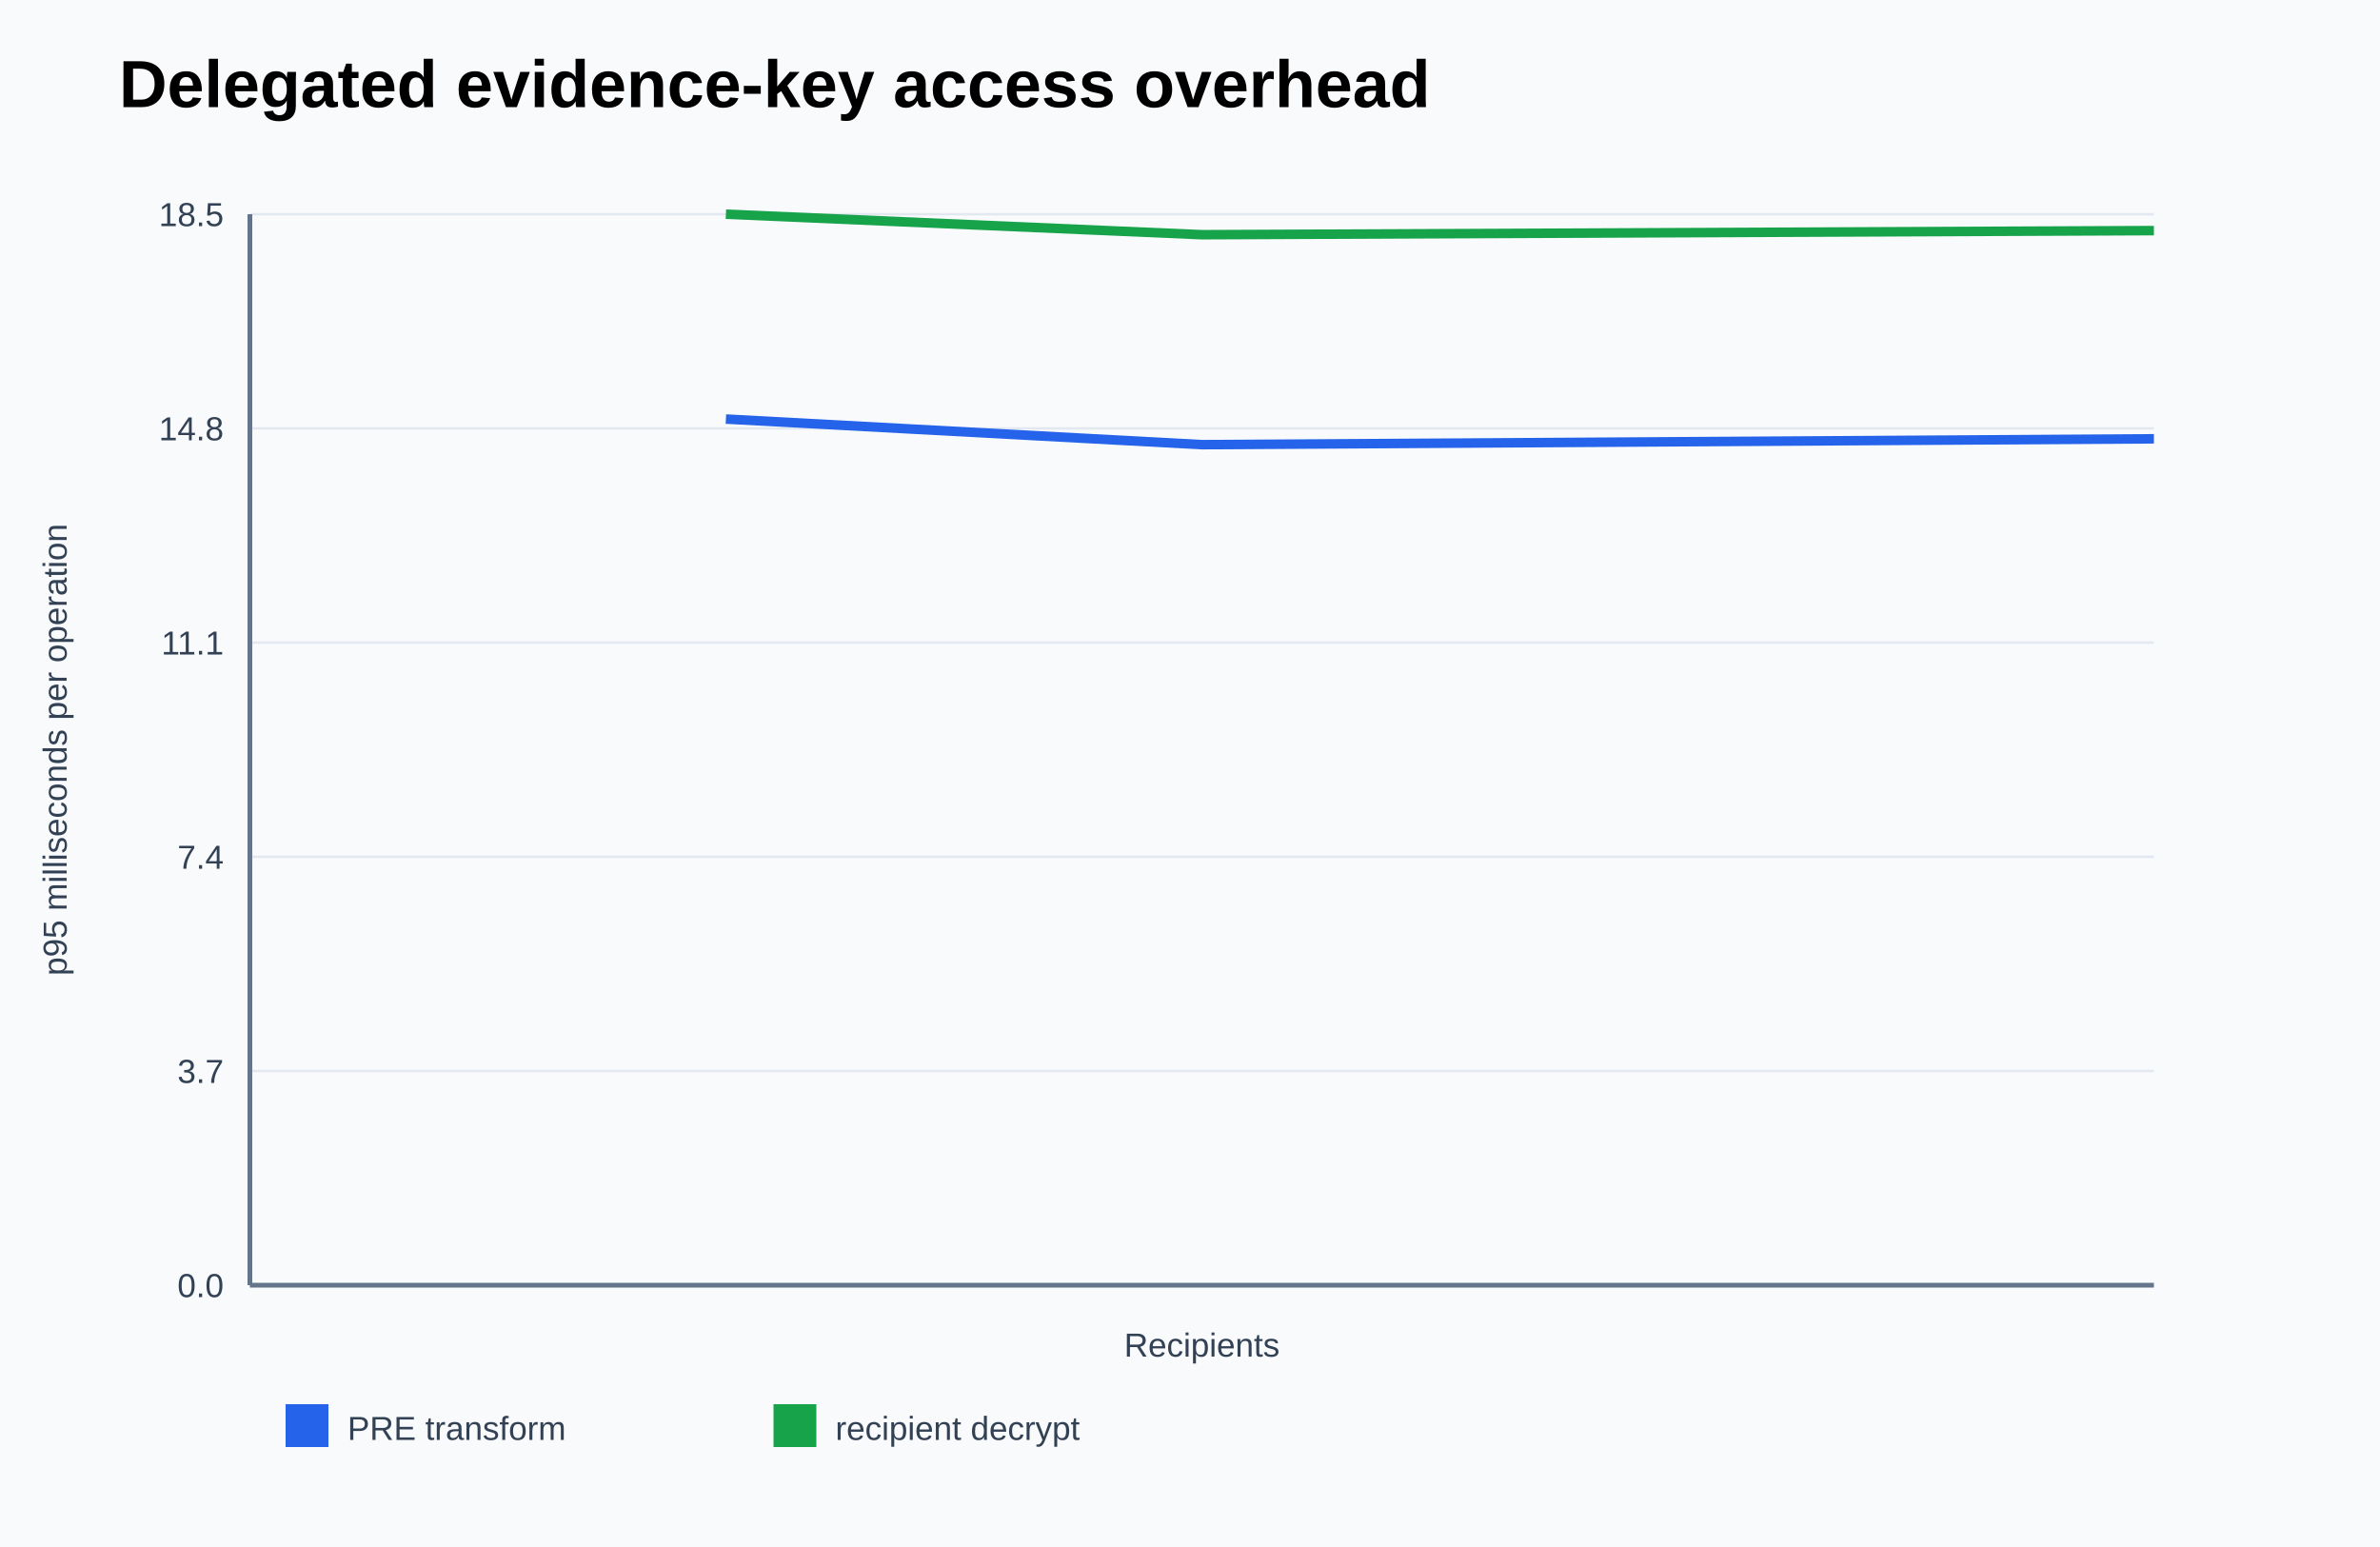
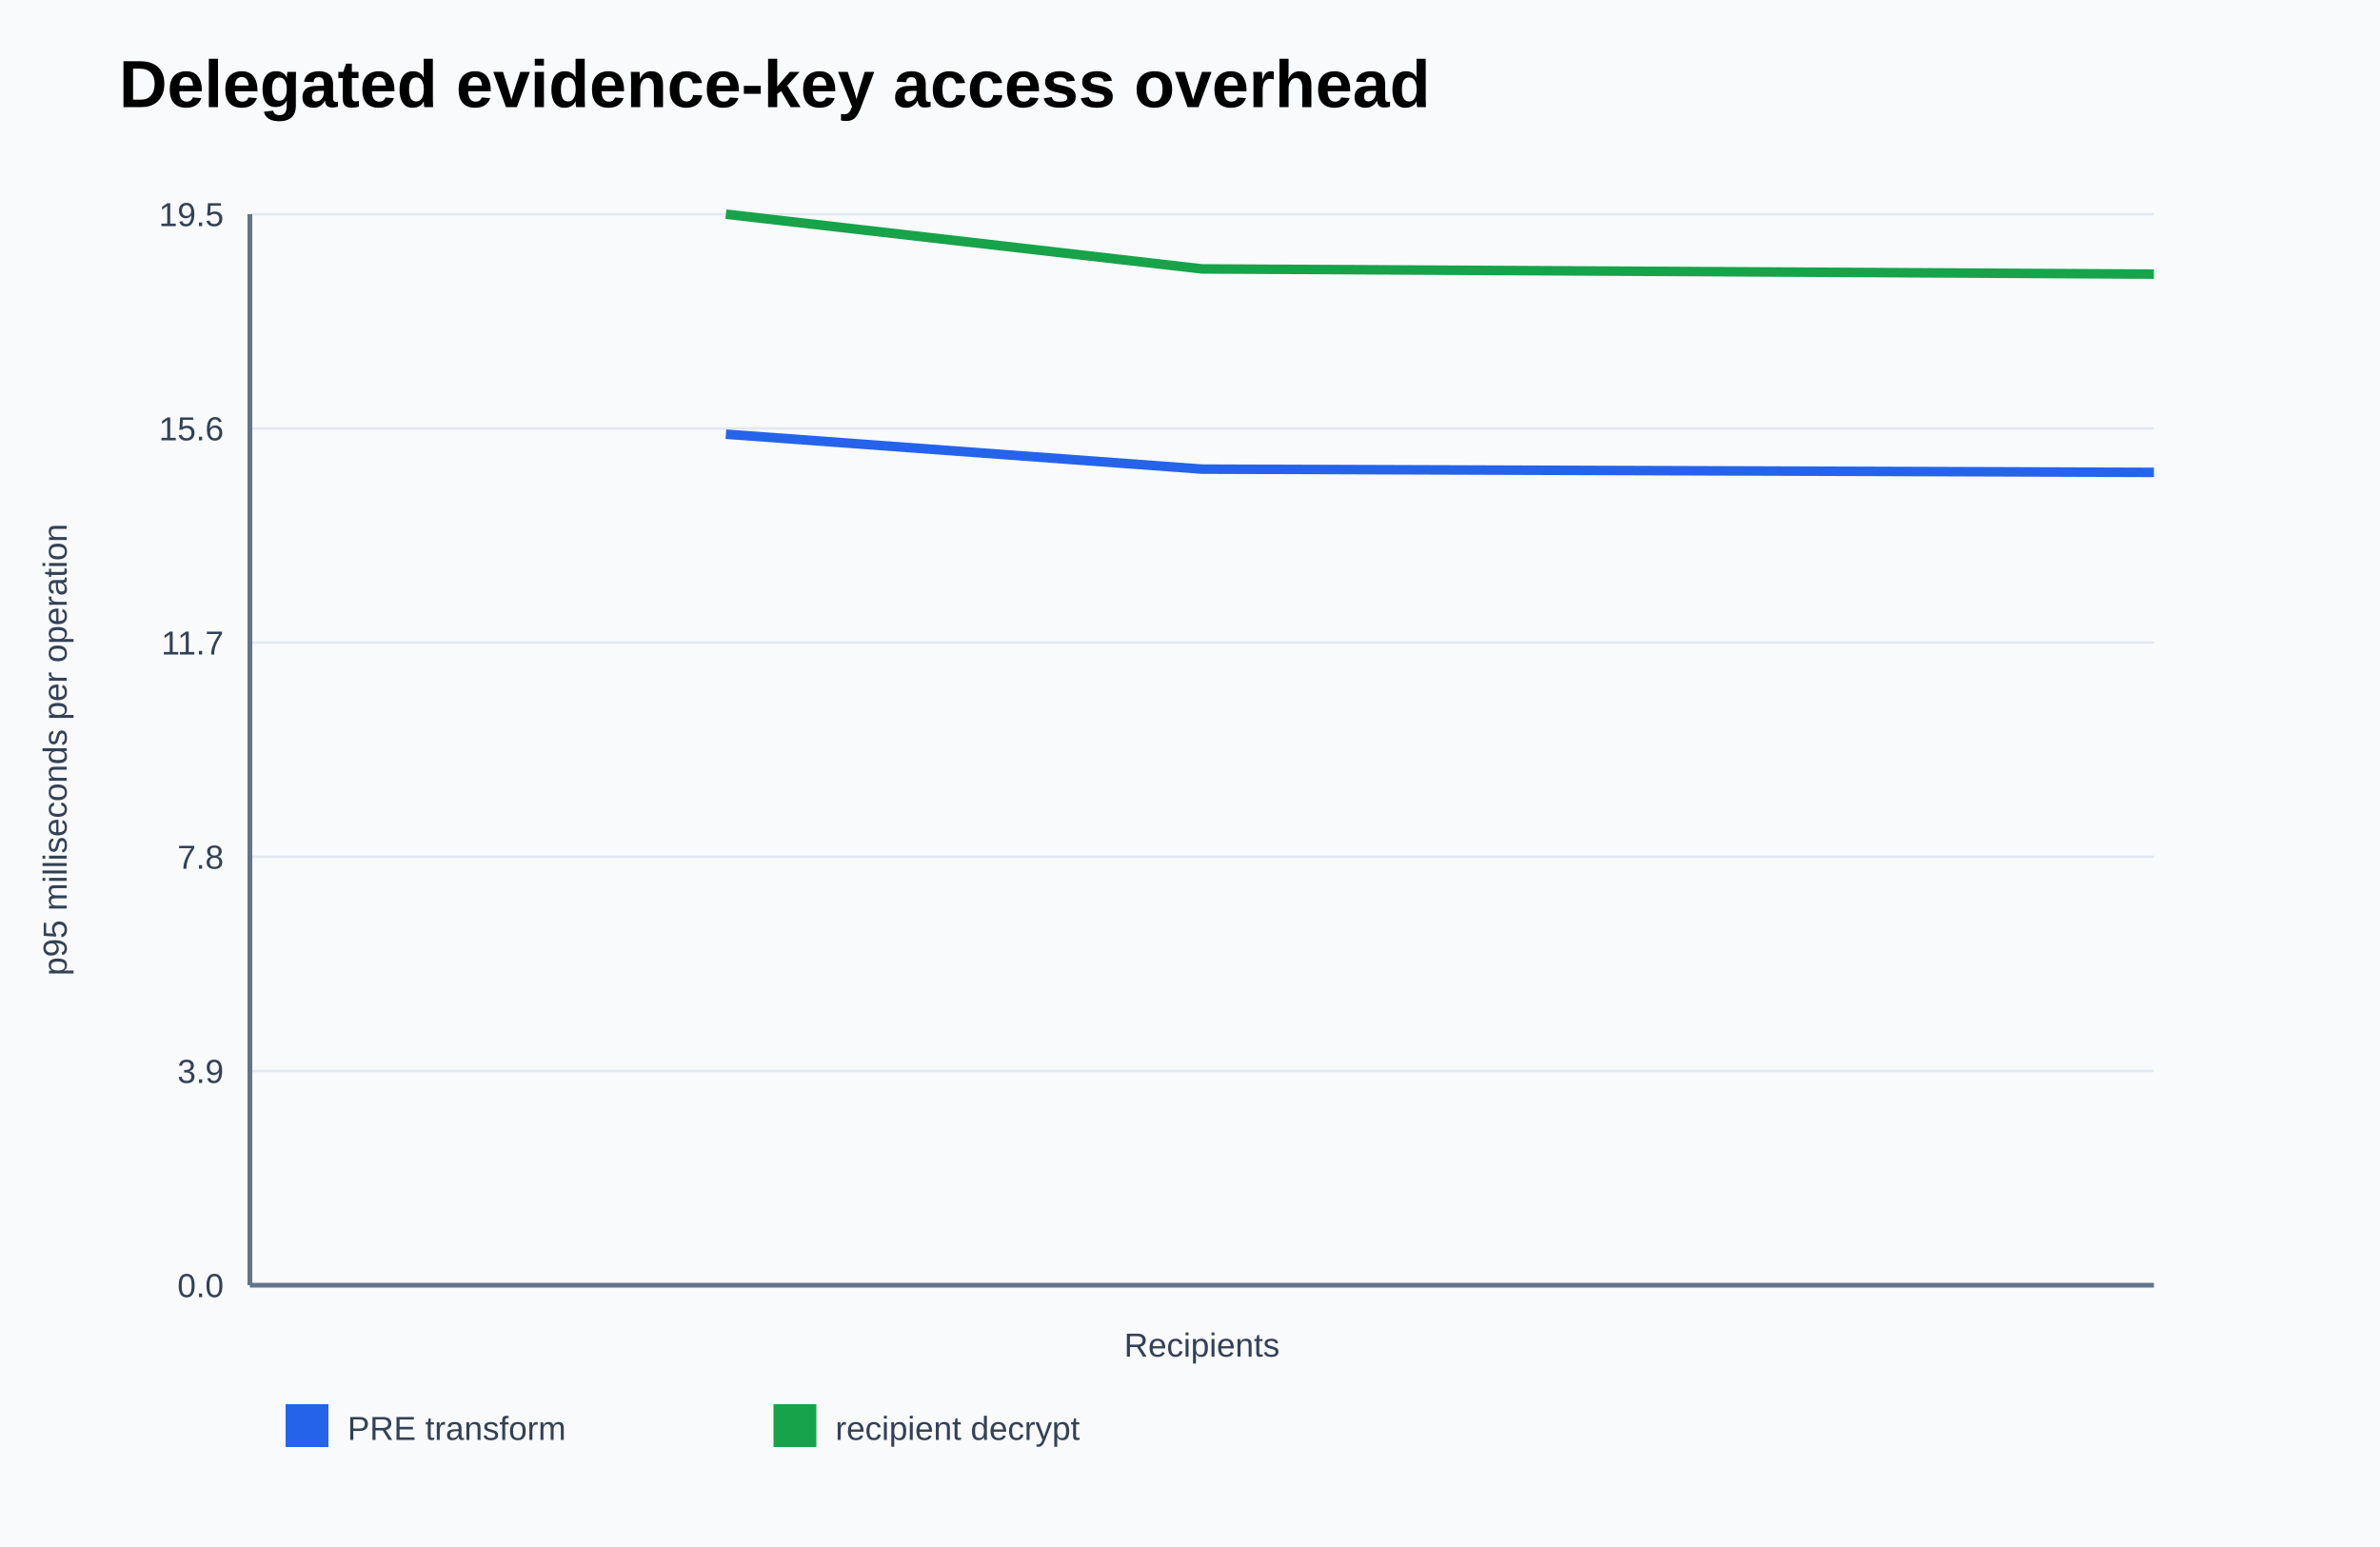
<svg xmlns="http://www.w3.org/2000/svg" width="1000" height="650" viewBox="0 0 1000 650">
  <rect width="100%" height="100%" fill="#f8fafc" />
  <text x="50" y="45" font-family="Arial" font-size="28" font-weight="700">Delegated evidence-key access overhead</text>
  <g font-family="Arial" font-size="14" fill="#334155">
    <line x1="105" y1="540" x2="905" y2="540" stroke="#e2e8f0" />
    <text x="94" y="545" text-anchor="end">0.0</text>
    <line x1="105" y1="450" x2="905" y2="450" stroke="#e2e8f0" />
-     <text x="94" y="455" text-anchor="end">3.7</text>
+     <text x="94" y="455" text-anchor="end">3.9</text>
    <line x1="105" y1="360" x2="905" y2="360" stroke="#e2e8f0" />
-     <text x="94" y="365" text-anchor="end">7.4</text>
+     <text x="94" y="365" text-anchor="end">7.8</text>
    <line x1="105" y1="270" x2="905" y2="270" stroke="#e2e8f0" />
-     <text x="94" y="275" text-anchor="end">11.1</text>
+     <text x="94" y="275" text-anchor="end">11.7</text>
    <line x1="105" y1="180" x2="905" y2="180" stroke="#e2e8f0" />
-     <text x="94" y="185" text-anchor="end">14.8</text>
+     <text x="94" y="185" text-anchor="end">15.6</text>
    <line x1="105" y1="90" x2="905" y2="90" stroke="#e2e8f0" />
-     <text x="94" y="95" text-anchor="end">18.5</text>
+     <text x="94" y="95" text-anchor="end">19.5</text>
    <line x1="105" y1="90" x2="105" y2="540" stroke="#64748b" stroke-width="2" />
    <line x1="105" y1="540" x2="905" y2="540" stroke="#64748b" stroke-width="2" />
-     <polyline fill="none" stroke="#2563eb" stroke-width="4" points="305,176.073 505,186.829 905,184.374" />
-     <polyline fill="none" stroke="#16a34a" stroke-width="4" points="305,90 505,98.617 905,96.895" />
+     <polyline fill="none" stroke="#2563eb" stroke-width="4" points="305,182.432 505,197.11 905,198.484" />
+     <polyline fill="none" stroke="#16a34a" stroke-width="4" points="305,90 505,112.982 905,115.177" />
    <text x="505" y="570" text-anchor="middle">Recipients</text>
    <text transform="translate(28 315) rotate(-90)" text-anchor="middle">p95 milliseconds per operation</text>
    <g transform="translate(120,590)">
      <rect width="18" height="18" fill="#2563eb" />
      <text x="26" y="15">PRE transform</text>
    </g>
    <g transform="translate(325,590)">
      <rect width="18" height="18" fill="#16a34a" />
      <text x="26" y="15">recipient decrypt</text>
    </g>
  </g>
</svg>
